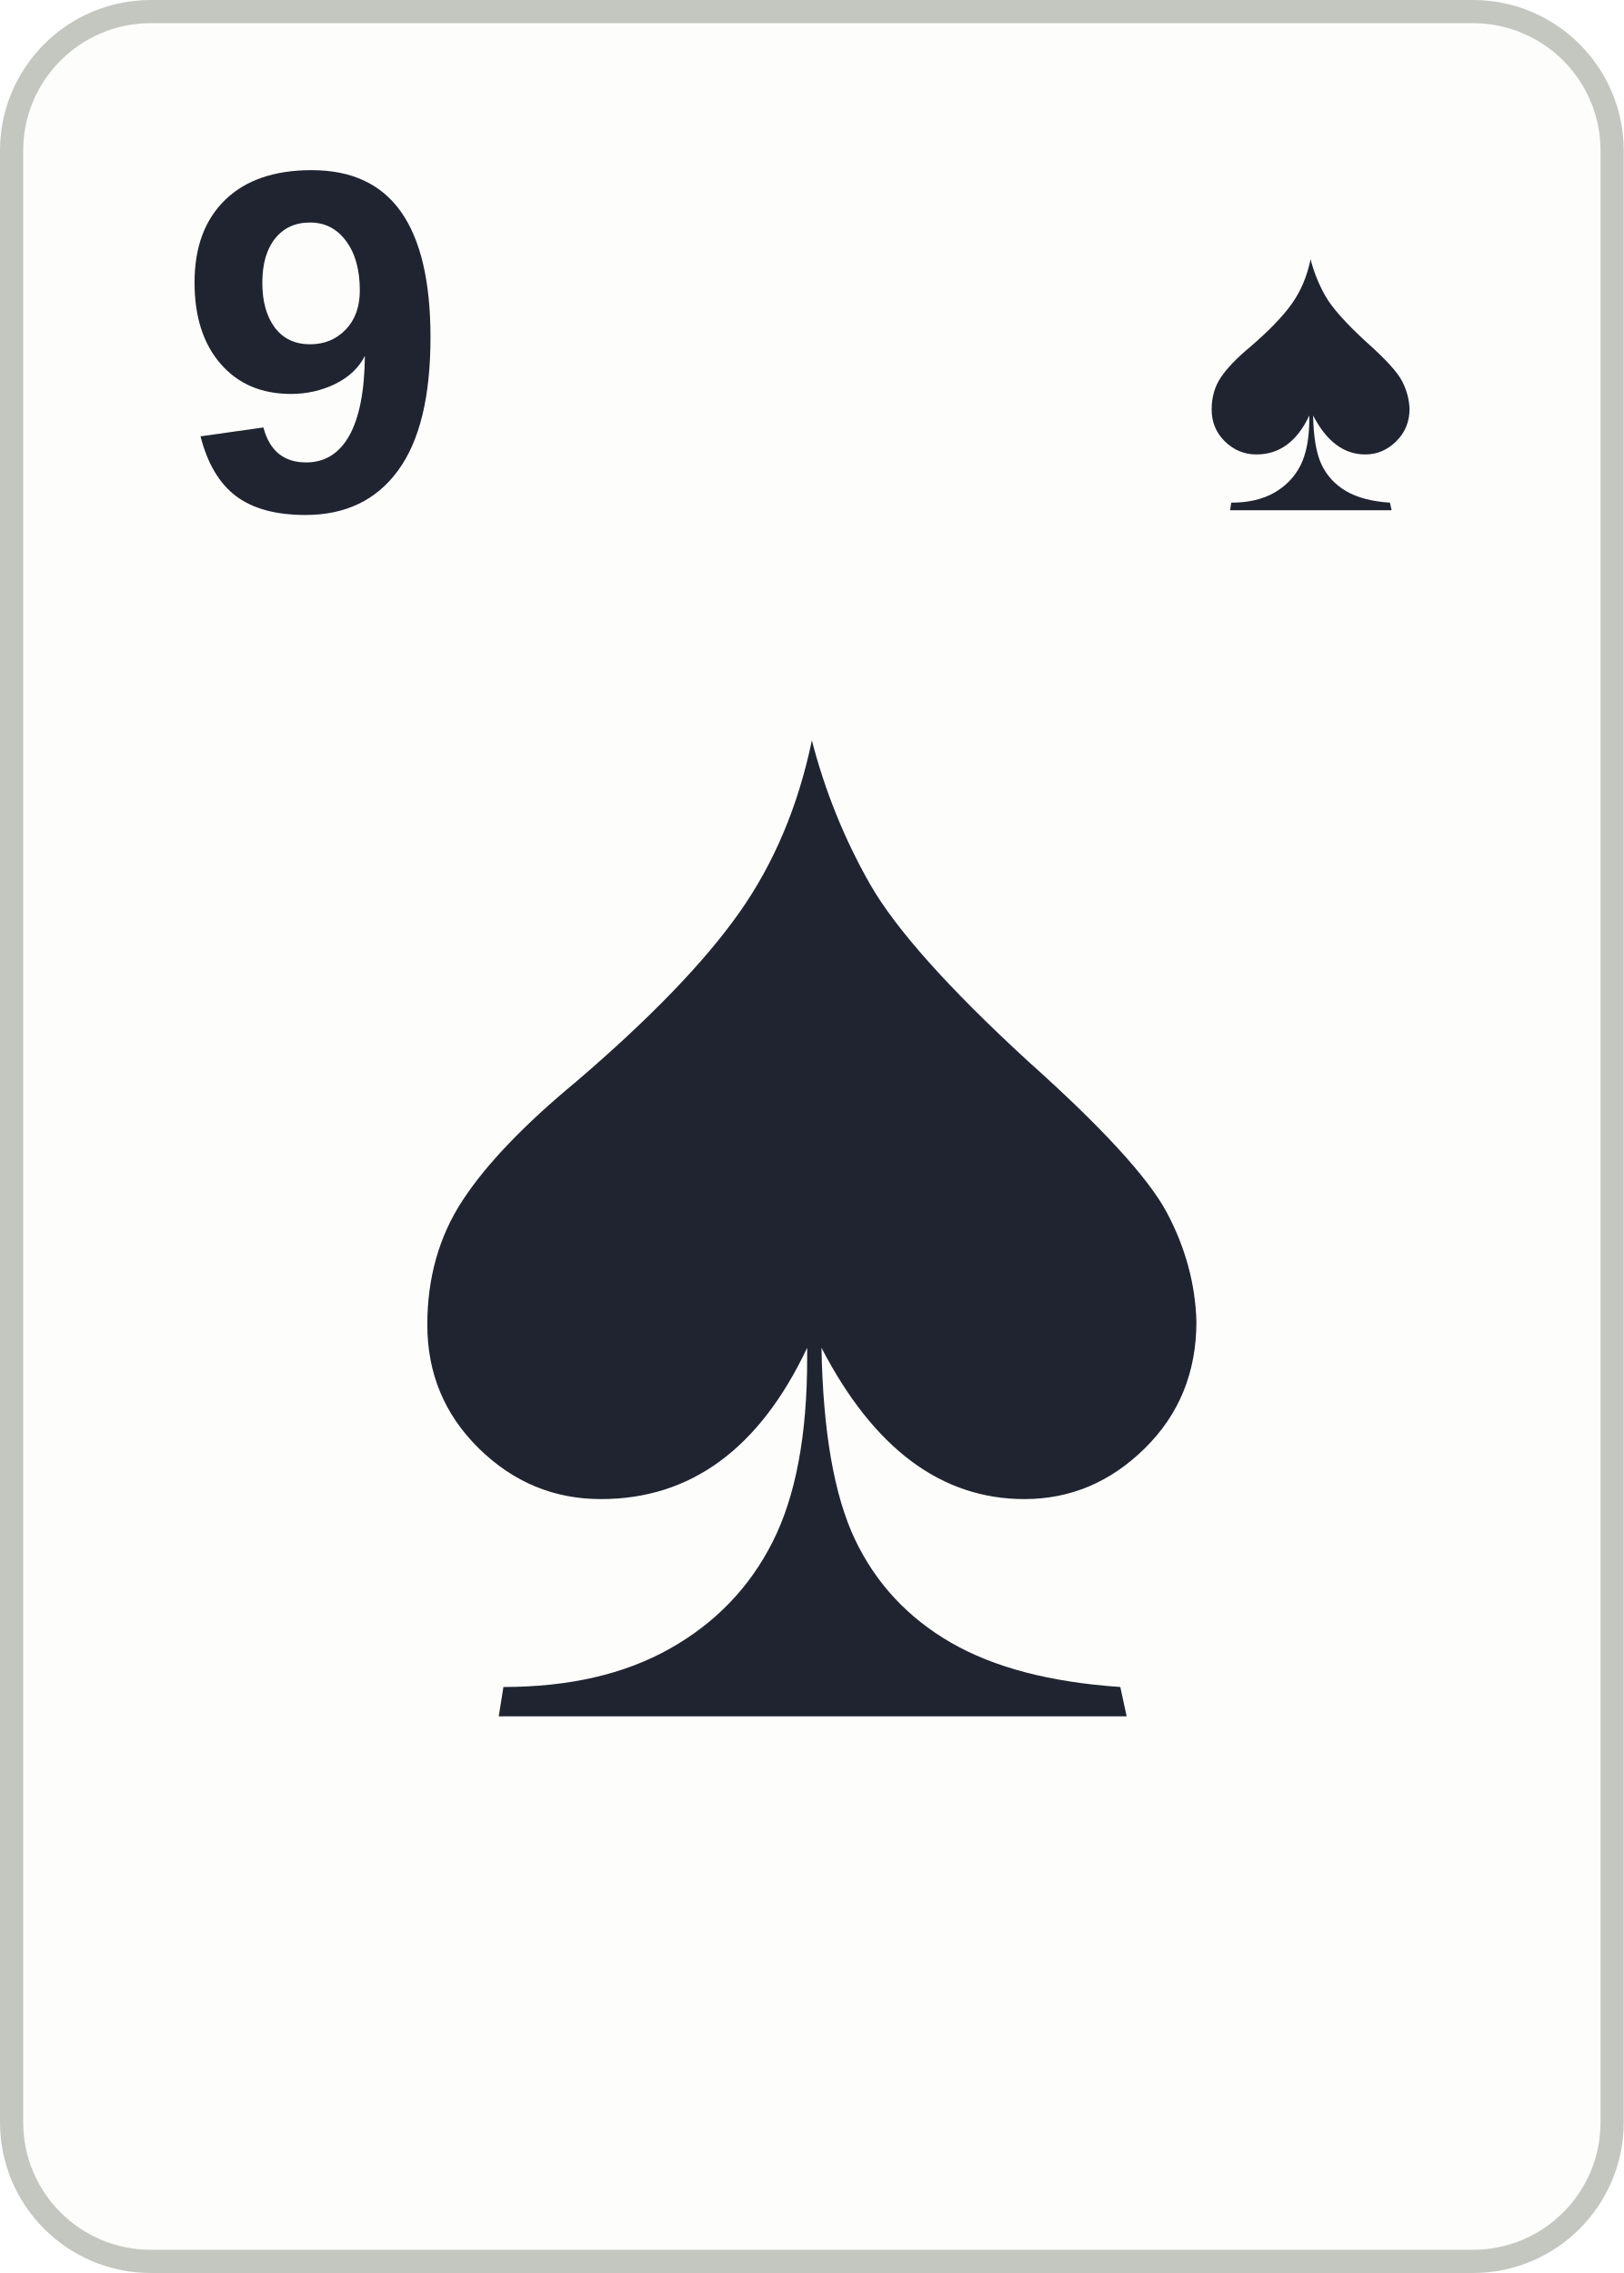
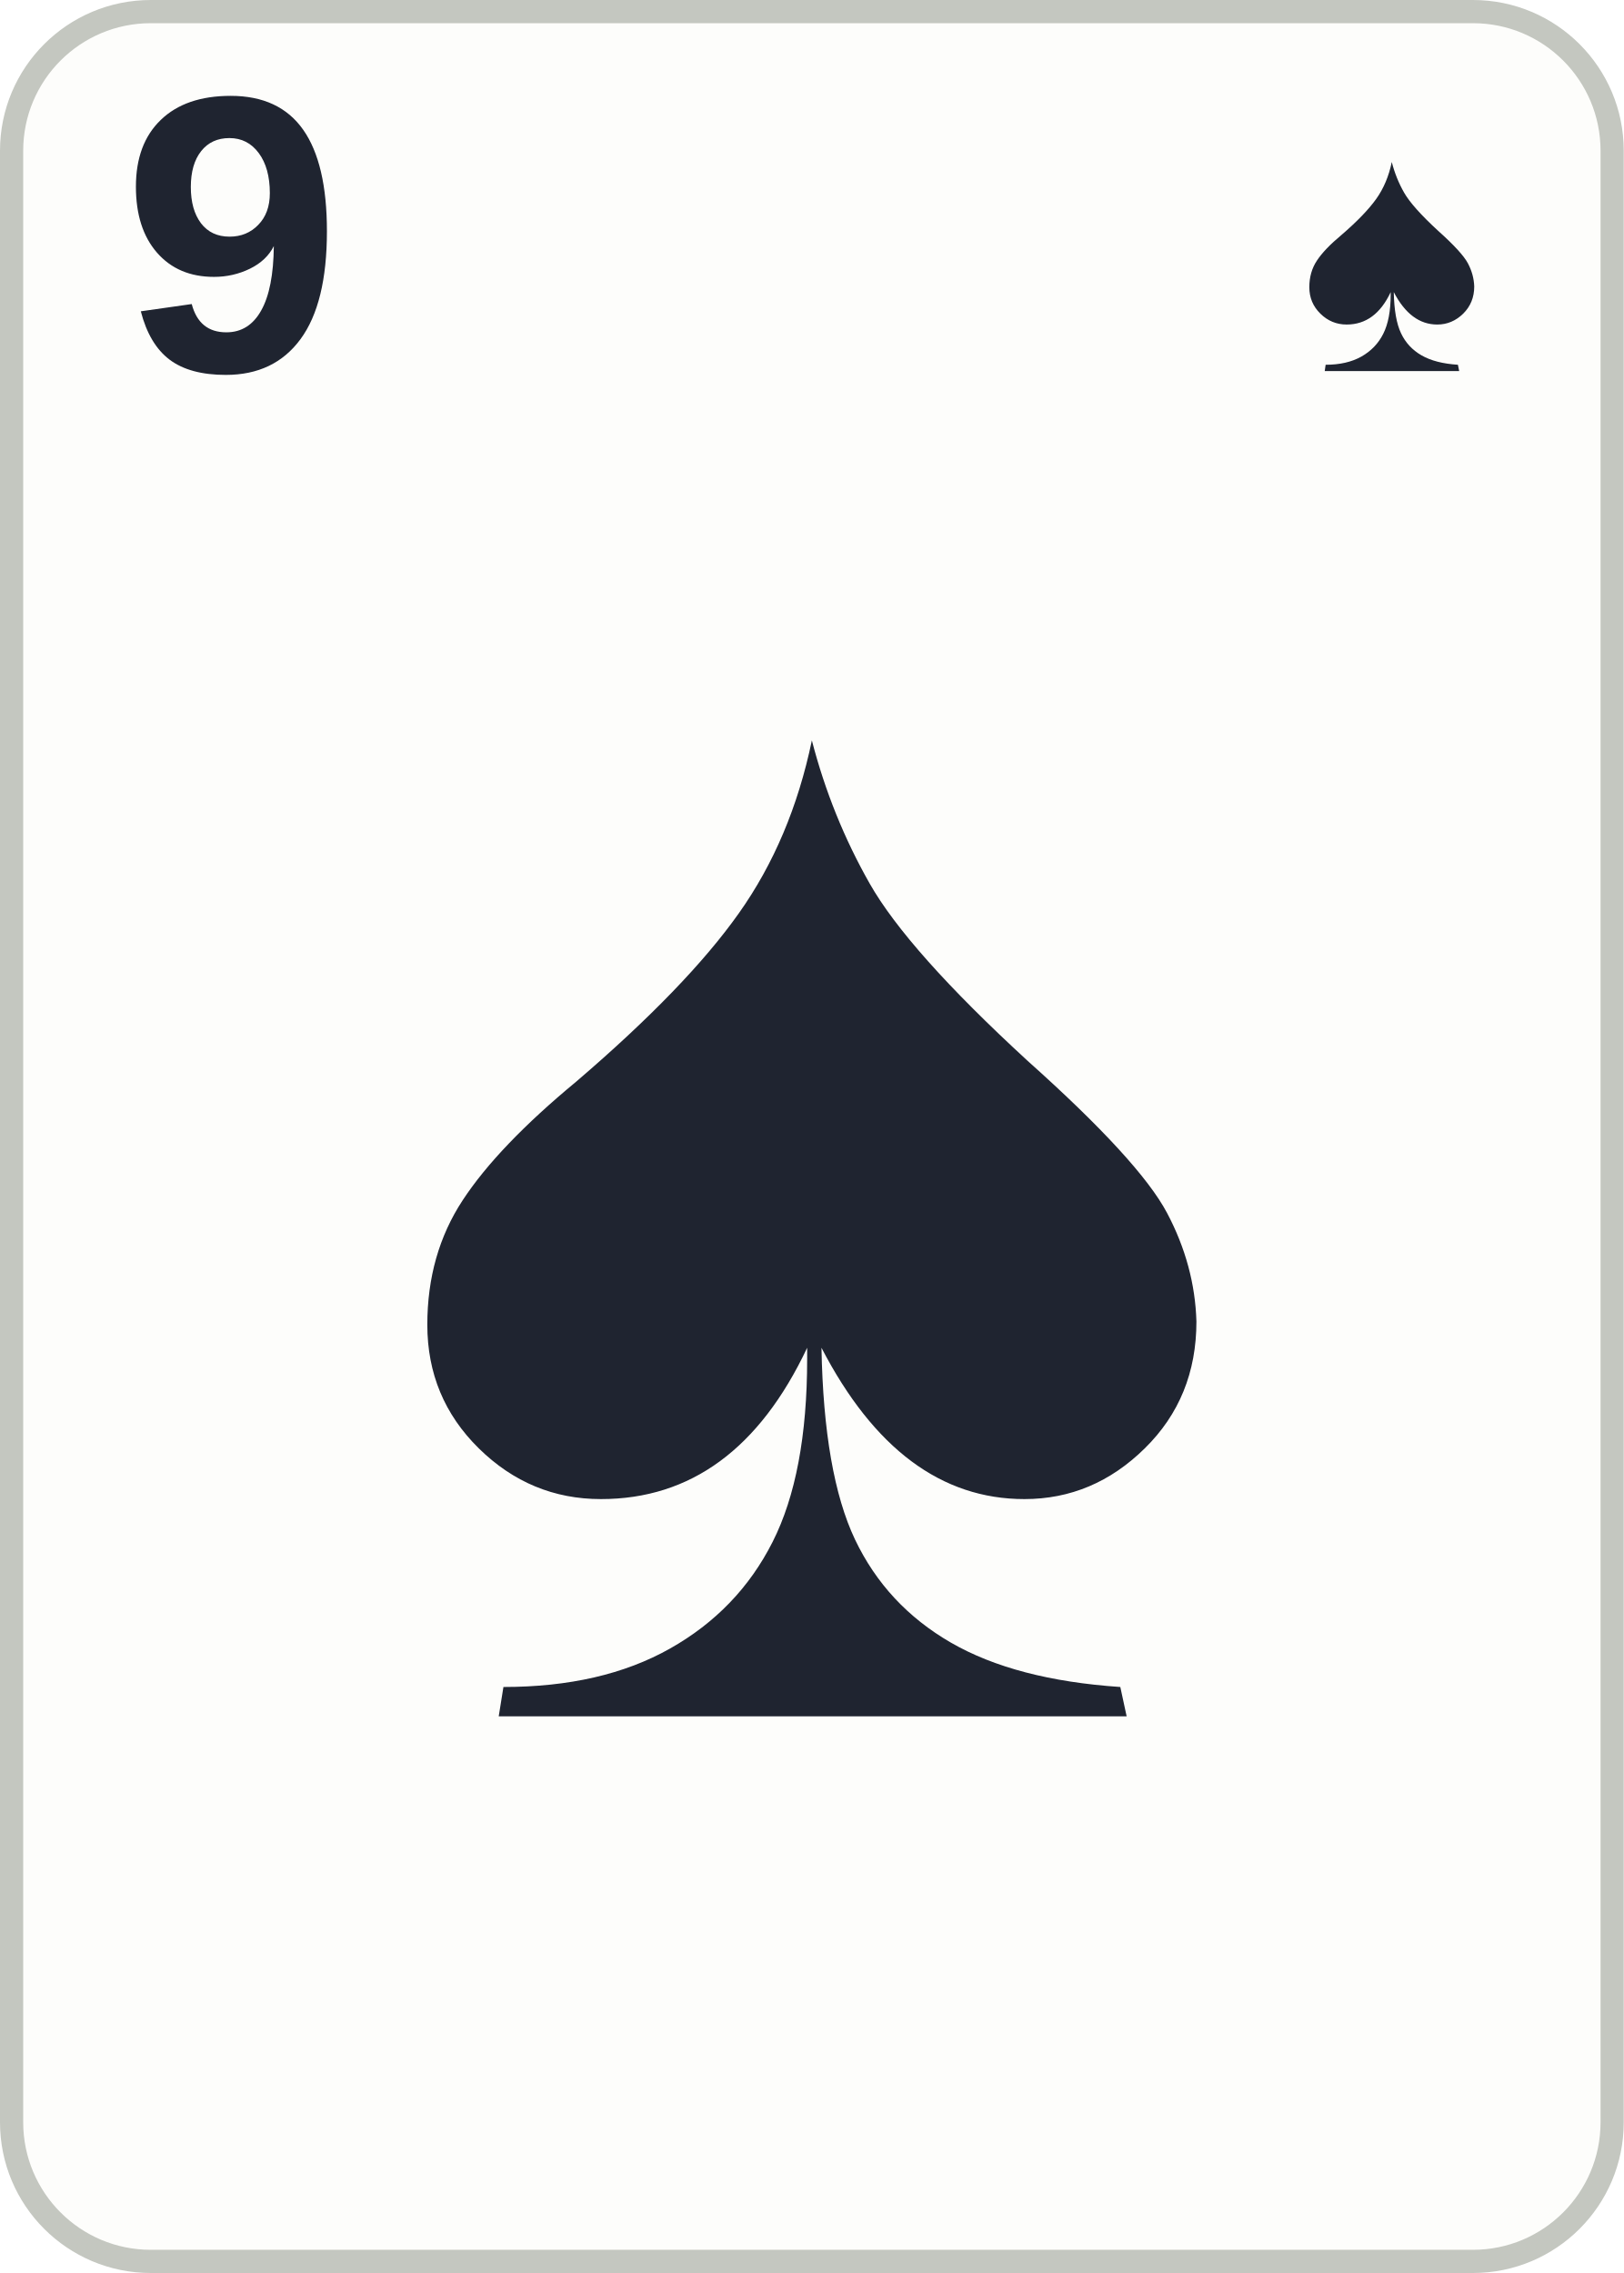
<svg xmlns="http://www.w3.org/2000/svg" viewBox="0 0 140 196">
  <rect x="1" y="1" width="138" height="194" rx="12" fill="#fdfdfb" stroke="#c4c7c0" stroke-width="2" />
  <g font-family="Arial,Helvetica,sans-serif" font-weight="700">
-     <text x="27" y="44" font-size="42" text-anchor="middle" fill="#1f2430">9</text>
-     <text x="113" y="44" font-size="36" text-anchor="middle" fill="#1f2430">♠</text>
+     <text x="20" y="32" font-size="34" text-anchor="middle" fill="#1f2430">9</text>
+     <text x="120" y="32" font-size="30" text-anchor="middle" fill="#1f2430">♠</text>
    <text x="70" y="148" font-size="140" text-anchor="middle" fill="#1f2430">♠</text>
  </g>
</svg>
